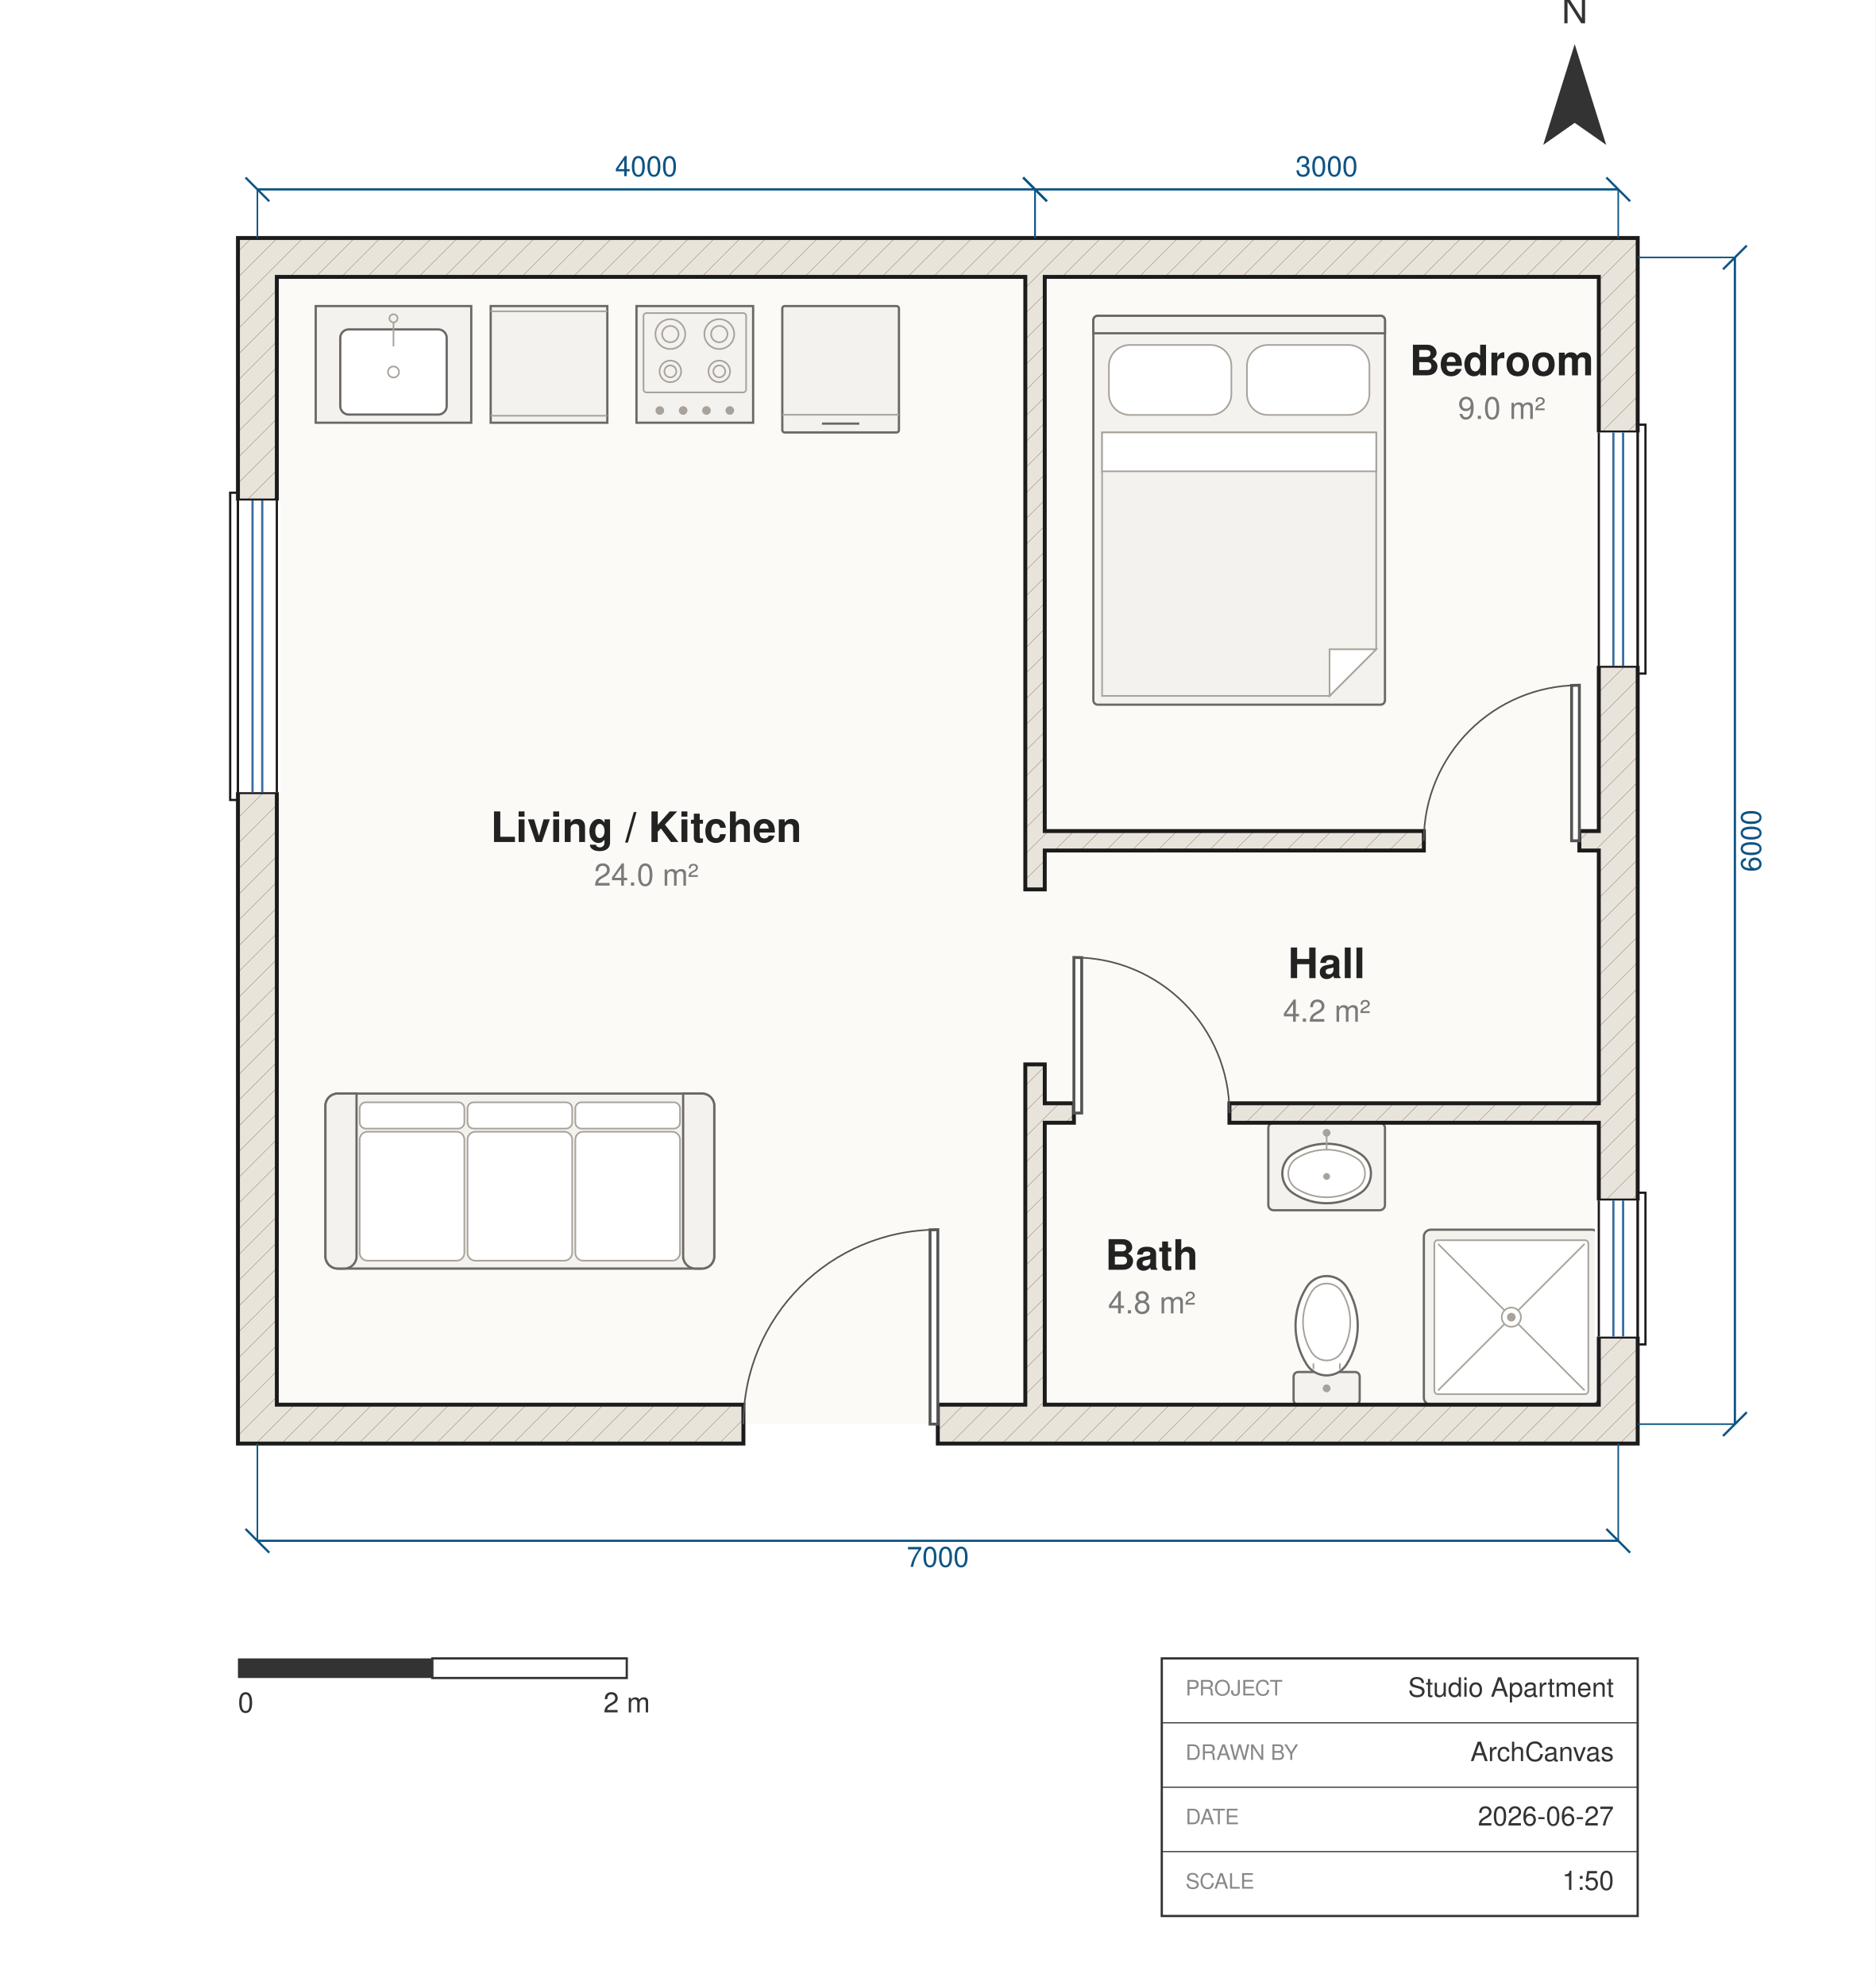
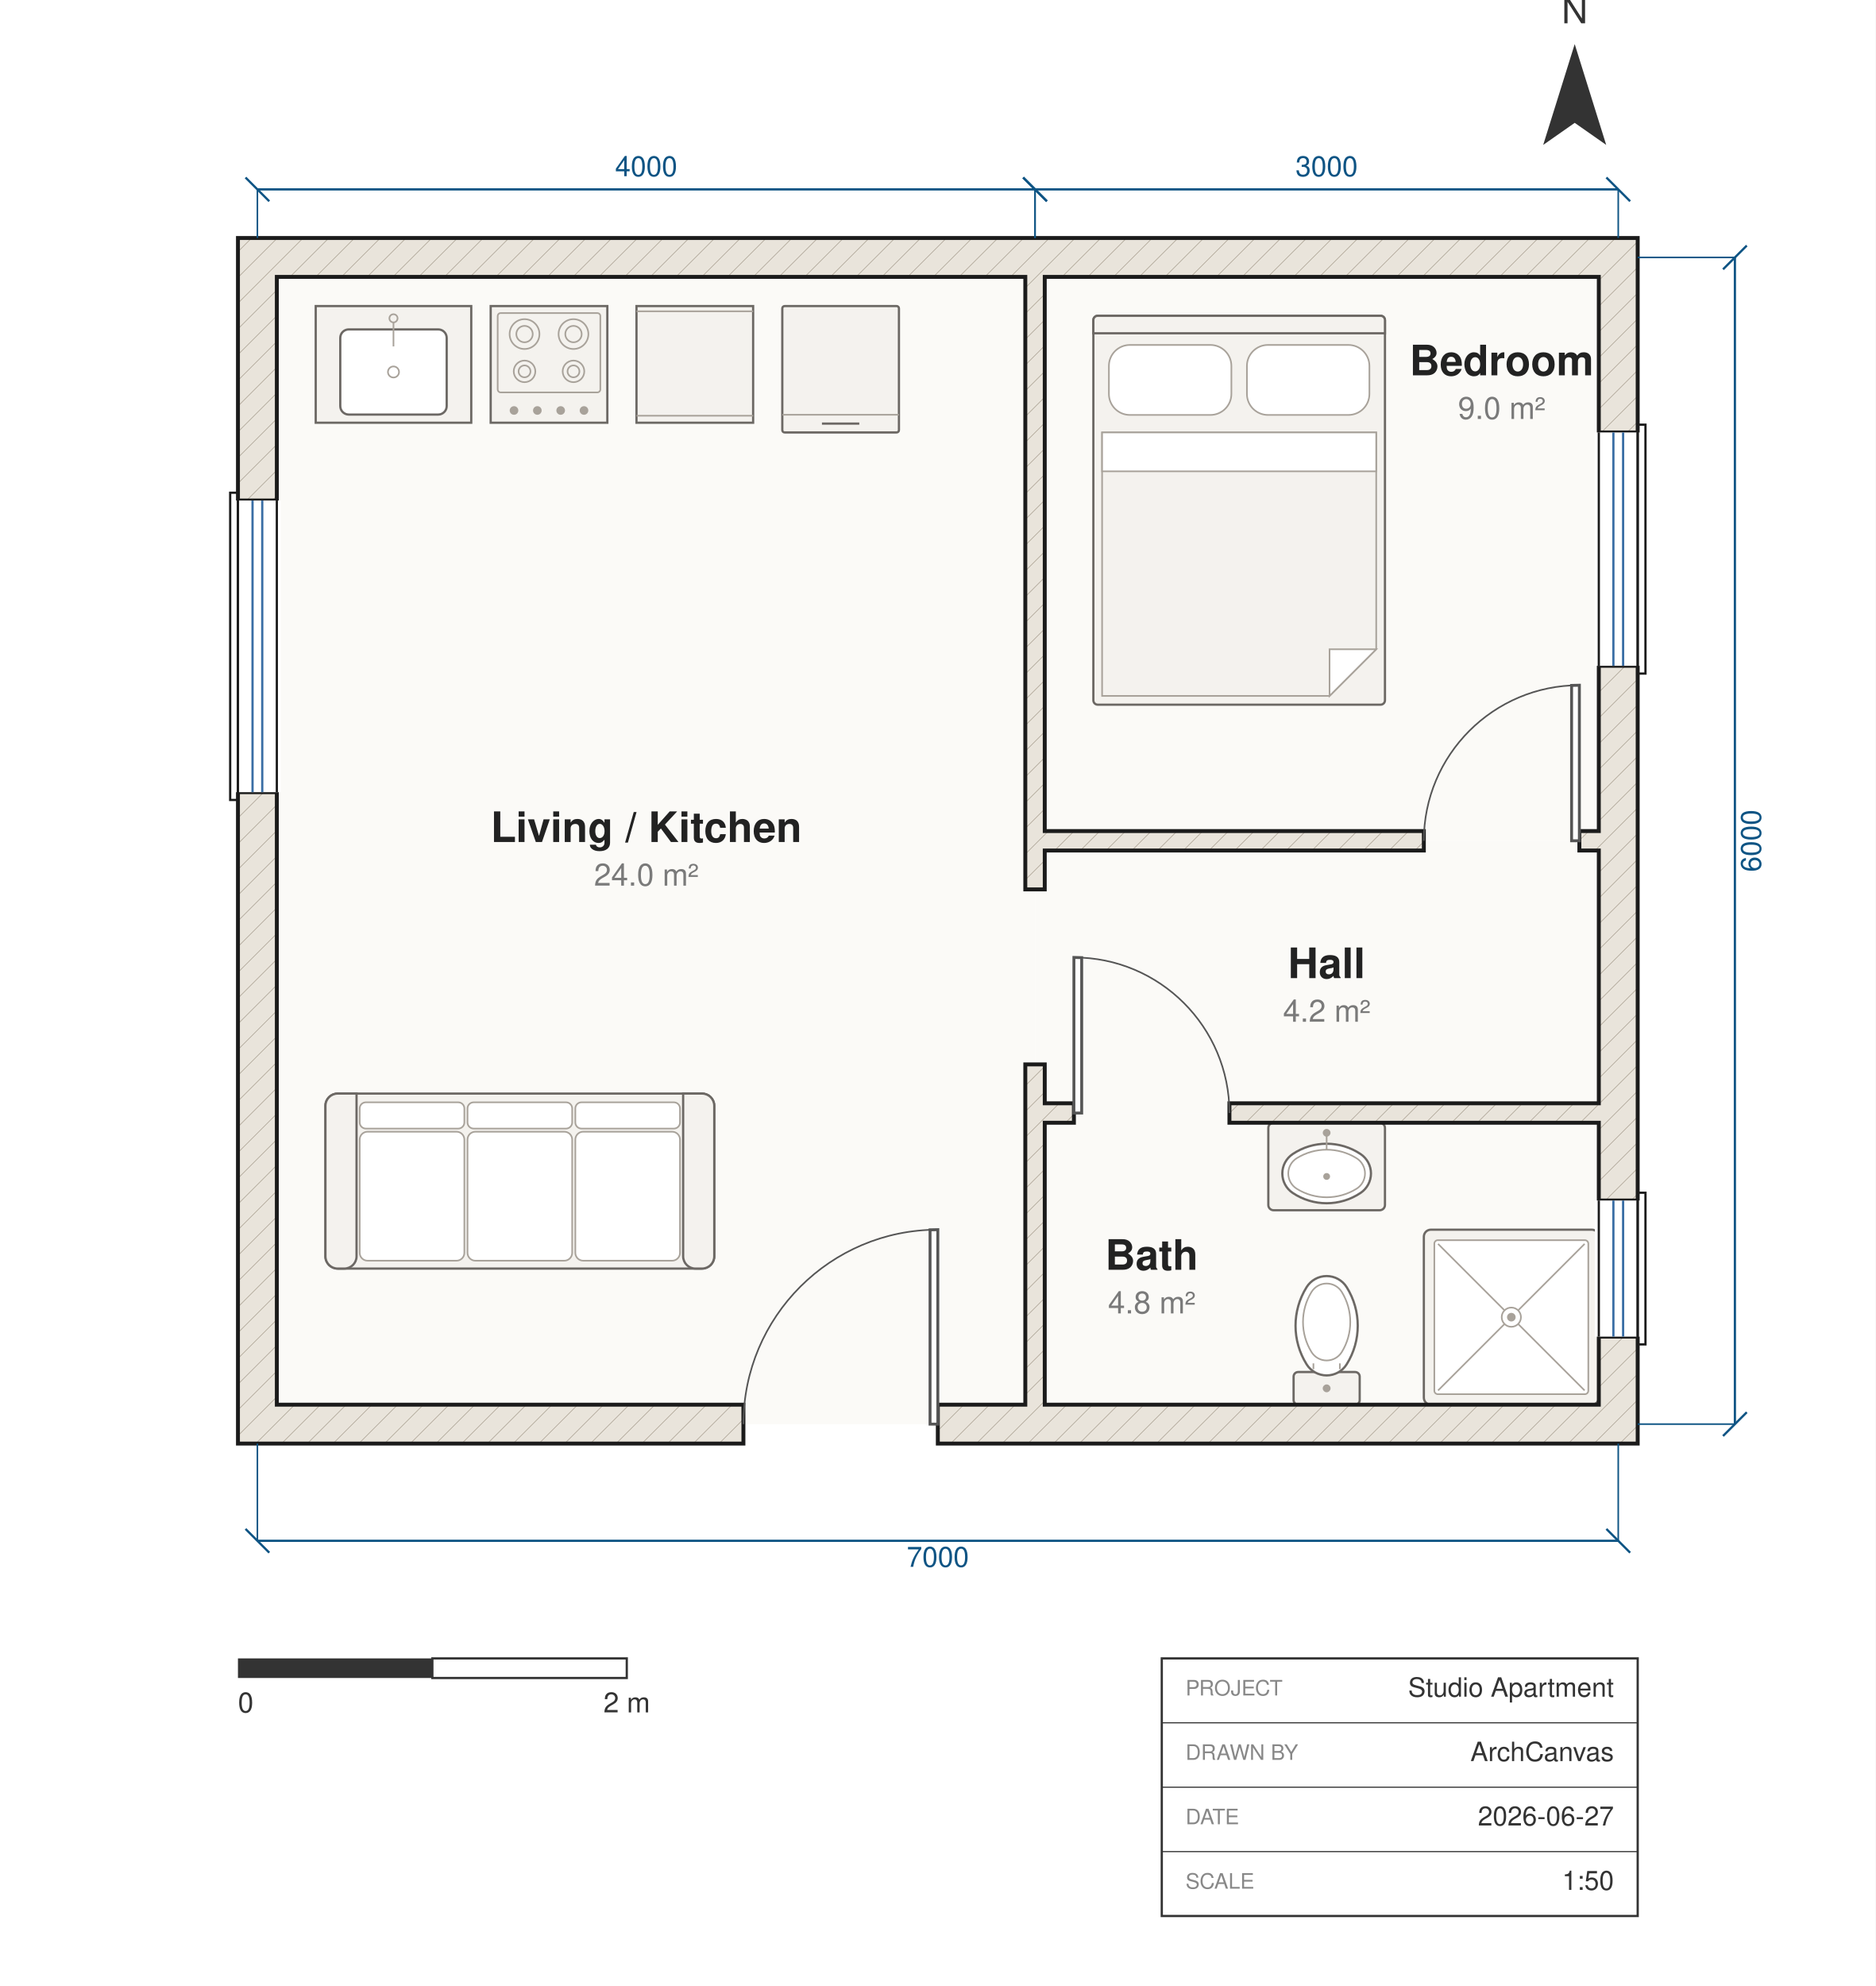
<svg xmlns="http://www.w3.org/2000/svg" viewBox="-1324 -1324 9648 10213.6" font-family="Helvetica, Arial, sans-serif">
  <defs>
    <pattern id="poche" patternUnits="userSpaceOnUse" width="93.6" height="93.6" patternTransform="rotate(45)">
      <rect width="93.6" height="93.6" fill="#e9e4db" />
      <line x1="0" y1="0" x2="0" y2="93.6" stroke="#b9b1a4" stroke-width="8.06" />
    </pattern>
  </defs>
  <rect x="-1324" y="-1324" width="9648" height="10213.6" fill="#ffffff" />
  <g id="A-FLOR">
    <polygon points="0,0 4000,0 4000,6000 0,6000" fill="#fbfaf7" />
    <polygon points="4000,0 7000,0 7000,3000 4000,3000" fill="#fbfaf7" />
    <polygon points="4000,3000 7000,3000 7000,4400 4000,4400" fill="#fbfaf7" />
    <polygon points="4000,4400 7000,4400 7000,6000 4000,6000" fill="#fbfaf7" />
  </g>
  <g id="A-FURN">
    <polygon points="300,250 1100,250 1100,850 300,850" fill="#f4f2ee" stroke="#6c6864" stroke-width="11.52" />
    <path d="M 470.05,370 L 929.95,370 A 43.8 43.8 0 0 1 973.75,413.8 L 973.75,764.2 A 43.8 43.8 0 0 1 929.95,808 L 470.05,808 A 43.8 43.8 0 0 1 426.25,764.2 L 426.25,413.8 A 43.8 43.8 0 0 1 470.05,370 Z" fill="#ffffff" stroke="#6c6864" stroke-width="11.52" />
    <circle cx="700" cy="589" r="28.47" fill="#ffffff" stroke="#a8a29a" stroke-width="8.32" />
    <circle cx="700" cy="313" r="21" fill="none" stroke="#a8a29a" stroke-width="8.32" />
    <line x1="700" y1="334" x2="700" y2="457.6" stroke="#a8a29a" stroke-width="8.32" />
+     <polygon points="1950,250 2550,250 2550,850 1950,850" fill="#f4f2ee" stroke="#6c6864" stroke-width="11.52" />
+     <line x1="1950" y1="277" x2="2550" y2="277" stroke="#a8a29a" stroke-width="8.32" />
+     <line x1="1950" y1="814" x2="2550" y2="814" stroke="#a8a29a" stroke-width="8.32" />
    <polygon points="1200,250 1800,250 1800,850 1200,850" fill="#f4f2ee" stroke="#6c6864" stroke-width="11.52" />
-     <line x1="1200" y1="277" x2="1800" y2="277" stroke="#a8a29a" stroke-width="8.32" />
-     <line x1="1200" y1="814" x2="1800" y2="814" stroke="#a8a29a" stroke-width="8.32" />
-     <polygon points="1950,250 2550,250 2550,850 1950,850" fill="#f4f2ee" stroke="#6c6864" stroke-width="11.52" />
-     <path d="M 2001,286 L 2499,286 A 15 15 0 0 1 2514,301 L 2514,679 A 15 15 0 0 1 2499,694 L 2001,694 A 15 15 0 0 1 1986,679 L 1986,301 A 15 15 0 0 1 2001,286 Z" fill="none" stroke="#a8a29a" stroke-width="8.32" />
-     <circle cx="2124.12" cy="394.12" r="76.7" fill="none" stroke="#a8a29a" stroke-width="8.32" />
-     <circle cx="2124.12" cy="394.12" r="42.19" fill="none" stroke="#a8a29a" stroke-width="8.32" />
-     <circle cx="2375.88" cy="394.12" r="76.7" fill="none" stroke="#a8a29a" stroke-width="8.32" />
-     <circle cx="2375.88" cy="394.12" r="42.19" fill="none" stroke="#a8a29a" stroke-width="8.32" />
-     <circle cx="2124.12" cy="585.88" r="55.61" fill="none" stroke="#a8a29a" stroke-width="8.32" />
-     <circle cx="2124.12" cy="585.88" r="30.59" fill="none" stroke="#a8a29a" stroke-width="8.32" />
-     <circle cx="2375.88" cy="585.88" r="55.61" fill="none" stroke="#a8a29a" stroke-width="8.32" />
-     <circle cx="2375.88" cy="585.88" r="30.59" fill="none" stroke="#a8a29a" stroke-width="8.32" />
-     <circle cx="2070" cy="787" r="18" fill="#a8a29a" stroke="#a8a29a" stroke-width="8.32" />
-     <circle cx="2190" cy="787" r="18" fill="#a8a29a" stroke="#a8a29a" stroke-width="8.32" />
-     <circle cx="2310" cy="787" r="18" fill="#a8a29a" stroke="#a8a29a" stroke-width="8.32" />
-     <circle cx="2430" cy="787" r="18" fill="#a8a29a" stroke="#a8a29a" stroke-width="8.32" />
+     <path d="M 1251,286 L 1749,286 A 15 15 0 0 1 1764,301 L 1764,679 A 15 15 0 0 1 1749,694 L 1251,694 A 15 15 0 0 1 1236,679 L 1236,301 A 15 15 0 0 1 1251,286 Z" fill="none" stroke="#a8a29a" stroke-width="8.32" />
+     <circle cx="1374.12" cy="394.12" r="76.7" fill="none" stroke="#a8a29a" stroke-width="8.32" />
+     <circle cx="1374.12" cy="394.12" r="42.19" fill="none" stroke="#a8a29a" stroke-width="8.32" />
+     <circle cx="1625.88" cy="394.12" r="76.7" fill="none" stroke="#a8a29a" stroke-width="8.32" />
+     <circle cx="1625.88" cy="394.12" r="42.19" fill="none" stroke="#a8a29a" stroke-width="8.32" />
+     <circle cx="1374.12" cy="585.88" r="55.61" fill="none" stroke="#a8a29a" stroke-width="8.32" />
+     <circle cx="1374.12" cy="585.88" r="30.59" fill="none" stroke="#a8a29a" stroke-width="8.32" />
+     <circle cx="1625.88" cy="585.88" r="55.61" fill="none" stroke="#a8a29a" stroke-width="8.32" />
+     <circle cx="1625.88" cy="585.88" r="30.59" fill="none" stroke="#a8a29a" stroke-width="8.32" />
+     <circle cx="1320" cy="787" r="18" fill="#a8a29a" stroke="#a8a29a" stroke-width="8.32" />
+     <circle cx="1440" cy="787" r="18" fill="#a8a29a" stroke="#a8a29a" stroke-width="8.32" />
+     <circle cx="1560" cy="787" r="18" fill="#a8a29a" stroke="#a8a29a" stroke-width="8.32" />
+     <circle cx="1680" cy="787" r="18" fill="#a8a29a" stroke="#a8a29a" stroke-width="8.32" />
    <path d="M 2712,250 L 3288,250 A 12 12 0 0 1 3300,262 L 3300,888 A 12 12 0 0 1 3288,900 L 2712,900 A 12 12 0 0 1 2700,888 L 2700,262 A 12 12 0 0 1 2712,250 Z" fill="#f4f2ee" stroke="#6c6864" stroke-width="11.52" />
    <line x1="2700" y1="809" x2="3300" y2="809" stroke="#a8a29a" stroke-width="8.32" />
    <line x1="2904" y1="854.5" x2="3096" y2="854.5" stroke="#6c6864" stroke-width="11.52" />
    <path d="M 413,4300 L 2287,4300 A 63 63 0 0 1 2350,4363 L 2350,5137 A 63 63 0 0 1 2287,5200 L 413,5200 A 63 63 0 0 1 350,5137 L 350,4363 A 63 63 0 0 1 413,4300 Z" fill="#f4f2ee" stroke="#6c6864" stroke-width="11.52" />
    <path d="M 413,4300 L 510,4300 L 510,5137 A 63 63 0 0 1 447,5200 L 413,5200 A 63 63 0 0 1 350,5137 L 350,4363 A 63 63 0 0 1 413,4300 Z" fill="#f4f2ee" stroke="#6c6864" stroke-width="11.52" />
    <path d="M 2190,4300 L 2287,4300 A 63 63 0 0 1 2350,4363 L 2350,5137 A 63 63 0 0 1 2287,5200 L 2253,5200 A 63 63 0 0 1 2190,5137 L 2190,4300 Z" fill="#f4f2ee" stroke="#6c6864" stroke-width="11.52" />
    <path d="M 557.7,4345 L 1033.1,4345 A 31.5 31.5 0 0 1 1064.6,4376.5 L 1064.6,4448.5 A 31.5 31.5 0 0 1 1033.1,4480 L 557.7,4480 A 31.5 31.5 0 0 1 526.2,4448.5 L 526.2,4376.5 A 31.5 31.5 0 0 1 557.7,4345 Z" fill="#ffffff" stroke="#a8a29a" stroke-width="8.32" />
    <path d="M 1112.3,4345 L 1587.7,4345 A 31.5 31.5 0 0 1 1619.2,4376.5 L 1619.2,4448.5 A 31.5 31.5 0 0 1 1587.7,4480 L 1112.3,4480 A 31.5 31.5 0 0 1 1080.8,4448.5 L 1080.8,4376.5 A 31.5 31.5 0 0 1 1112.3,4345 Z" fill="#ffffff" stroke="#a8a29a" stroke-width="8.32" />
    <path d="M 1666.9,4345 L 2142.3,4345 A 31.5 31.5 0 0 1 2173.8,4376.5 L 2173.8,4448.5 A 31.5 31.5 0 0 1 2142.3,4480 L 1666.9,4480 A 31.5 31.5 0 0 1 1635.4,4448.5 L 1635.4,4376.5 A 31.5 31.5 0 0 1 1666.9,4345 Z" fill="#ffffff" stroke="#a8a29a" stroke-width="8.32" />
    <path d="M 566.7,4496.2 L 1024.1,4496.2 A 40.5 40.5 0 0 1 1064.6,4536.7 L 1064.6,5119 A 40.5 40.5 0 0 1 1024.1,5159.5 L 566.7,5159.5 A 40.5 40.5 0 0 1 526.2,5119 L 526.2,4536.7 A 40.5 40.5 0 0 1 566.7,4496.2 Z" fill="#ffffff" stroke="#a8a29a" stroke-width="8.32" />
    <path d="M 1121.3,4496.2 L 1578.7,4496.2 A 40.5 40.5 0 0 1 1619.2,4536.7 L 1619.2,5119 A 40.5 40.5 0 0 1 1578.7,5159.5 L 1121.3,5159.5 A 40.5 40.5 0 0 1 1080.8,5119 L 1080.8,4536.7 A 40.5 40.5 0 0 1 1121.3,4496.2 Z" fill="#ffffff" stroke="#a8a29a" stroke-width="8.32" />
    <path d="M 1675.9,4496.2 L 2133.3,4496.2 A 40.5 40.5 0 0 1 2173.8,4536.7 L 2173.8,5119 A 40.5 40.5 0 0 1 2133.3,5159.5 L 1675.9,5159.5 A 40.5 40.5 0 0 1 1635.4,5119 L 1635.4,4536.7 A 40.5 40.5 0 0 1 1675.9,4496.2 Z" fill="#ffffff" stroke="#a8a29a" stroke-width="8.32" />
    <path d="M 4322.5,300 L 5777.5,300 A 22.5 22.5 0 0 1 5800,322.5 L 5800,2277.5 A 22.5 22.5 0 0 1 5777.5,2300 L 4322.5,2300 A 22.5 22.5 0 0 1 4300,2277.5 L 4300,322.5 A 22.5 22.5 0 0 1 4322.5,300 Z" fill="#f4f2ee" stroke="#6c6864" stroke-width="11.52" />
    <path d="M 4322.5,300 L 5777.5,300 A 22.5 22.5 0 0 1 5800,322.5 L 5800,390 L 4300,390 L 4300,322.5 A 22.5 22.5 0 0 1 4322.5,300 Z" fill="#f4f2ee" stroke="#6c6864" stroke-width="11.52" />
    <path d="M 4488,450 L 4902,450 A 108 108 0 0 1 5010,558 L 5010,702 A 108 108 0 0 1 4902,810 L 4488,810 A 108 108 0 0 1 4380,702 L 4380,558 A 108 108 0 0 1 4488,450 Z" fill="#ffffff" stroke="#a8a29a" stroke-width="8.32" />
    <path d="M 5198,450 L 5612,450 A 108 108 0 0 1 5720,558 L 5720,702 A 108 108 0 0 1 5612,810 L 5198,810 A 108 108 0 0 1 5090,702 L 5090,558 A 108 108 0 0 1 5198,450 Z" fill="#ffffff" stroke="#a8a29a" stroke-width="8.32" />
    <polygon points="4345,900 5755,900 5755,2015 5515,2255 4345,2255" fill="#f4f2ee" stroke="#a8a29a" stroke-width="8.32" />
    <polygon points="4345,900 5755,900 5755,1100 4345,1100" fill="#ffffff" stroke="#a8a29a" stroke-width="8.32" />
    <polygon points="5755,2015 5515,2255 5515,2015" fill="#ffffff" stroke="#a8a29a" stroke-width="8.32" />
    <path d="M 6036,5000 L 6864,5000 A 36 36 0 0 1 6900,5036 L 6900,5864 A 36 36 0 0 1 6864,5900 L 6036,5900 A 36 36 0 0 1 6000,5864 L 6000,5036 A 36 36 0 0 1 6036,5000 Z" fill="#f4f2ee" stroke="#6c6864" stroke-width="11.52" />
    <path d="M 6072,5054 L 6828,5054 A 18 18 0 0 1 6846,5072 L 6846,5828 A 18 18 0 0 1 6828,5846 L 6072,5846 A 18 18 0 0 1 6054,5828 L 6054,5072 A 18 18 0 0 1 6072,5054 Z" fill="#ffffff" stroke="#a8a29a" stroke-width="8.32" />
    <line x1="6073.09" y1="5073.09" x2="6415" y2="5415" stroke="#a8a29a" stroke-width="8.32" />
    <line x1="6826.91" y1="5073.09" x2="6485" y2="5415" stroke="#a8a29a" stroke-width="8.32" />
    <line x1="6826.91" y1="5826.91" x2="6485" y2="5485" stroke="#a8a29a" stroke-width="8.32" />
    <line x1="6073.09" y1="5826.91" x2="6415" y2="5485" stroke="#a8a29a" stroke-width="8.32" />
    <circle cx="6450" cy="5450" r="49.5" fill="none" stroke="#a8a29a" stroke-width="8.32" />
    <circle cx="6450" cy="5450" r="18" fill="#a8a29a" stroke="#a8a29a" stroke-width="8.32" />
    <path d="M 5227,4450 L 5773,4450 A 27 27 0 0 1 5800,4477 L 5800,4873 A 27 27 0 0 1 5773,4900 L 5227,4900 A 27 27 0 0 1 5200,4873 L 5200,4477 A 27 27 0 0 1 5227,4450 Z" fill="#f4f2ee" stroke="#6c6864" stroke-width="11.52" />
    <path d="M 5728,4711 A 120.17 120.17 0 0 1 5674.79,4810.79 A 313.68 313.68 0 0 1 5325.21,4810.79 A 120.17 120.17 0 0 1 5272,4711 A 120.17 120.17 0 0 1 5325.21,4611.21 A 313.68 313.68 0 0 1 5674.79,4611.21 A 120.17 120.17 0 0 1 5728,4711 Z" fill="#ffffff" stroke="#6c6864" stroke-width="11.52" />
    <path d="M 5697.4,4711 A 92.52 92.52 0 0 1 5653.63,4789.63 A 291.54 291.54 0 0 1 5346.37,4789.63 A 92.52 92.52 0 0 1 5302.6,4711 A 92.52 92.52 0 0 1 5346.37,4632.37 A 291.54 291.54 0 0 1 5653.63,4632.37 A 92.52 92.52 0 0 1 5697.4,4711 Z" fill="#ffffff" stroke="#a8a29a" stroke-width="8.32" />
    <circle cx="5500" cy="4501.75" r="15.75" fill="#a8a29a" stroke="#a8a29a" stroke-width="8.32" />
    <line x1="5500" y1="4501.75" x2="5500" y2="4589.5" stroke="#a8a29a" stroke-width="8.32" />
    <circle cx="5500" cy="4726.3" r="13.5" fill="#a8a29a" stroke="#a8a29a" stroke-width="8.32" />
    <path d="M 5646.48,5900 L 5353.52,5900 A 23.52 23.52 0 0 1 5330,5876.48 L 5330,5755.52 A 23.52 23.52 0 0 1 5353.52,5732 L 5646.48,5732 A 23.52 23.52 0 0 1 5670,5755.52 L 5670,5876.48 A 23.52 23.52 0 0 1 5646.48,5900 Z" fill="#f4f2ee" stroke="#6c6864" stroke-width="11.52" />
    <path d="M 5500,5238.5 A 121.51 121.51 0 0 1 5602.98,5295.52 A 373.97 373.97 0 0 1 5602.98,5692.48 A 121.51 121.51 0 0 1 5500,5749.5 A 121.51 121.51 0 0 1 5397.02,5692.48 A 373.97 373.97 0 0 1 5397.02,5295.52 A 121.51 121.51 0 0 1 5500,5238.5 Z" fill="#ffffff" stroke="#6c6864" stroke-width="11.52" />
    <path d="M 5500,5276.9 A 91.53 91.53 0 0 1 5577.99,5320.51 A 294.71 294.71 0 0 1 5577.99,5629.09 A 91.53 91.53 0 0 1 5500,5672.7 A 91.53 91.53 0 0 1 5422.01,5629.09 A 294.71 294.71 0 0 1 5422.01,5320.51 A 91.53 91.53 0 0 1 5500,5276.9 Z" fill="#ffffff" stroke="#a8a29a" stroke-width="8.32" />
    <line x1="5568" y1="5717.18" x2="5568" y2="5687.53" stroke="#a8a29a" stroke-width="8.32" />
    <line x1="5432" y1="5717.18" x2="5432" y2="5687.53" stroke="#a8a29a" stroke-width="8.32" />
    <circle cx="5500" cy="5816" r="16" fill="#a8a29a" stroke="#a8a29a" stroke-width="8.32" />
  </g>
  <g id="A-WALL">
    <path d="M -100,-100 L 7100,-100 L 7100,900 L 6900,900 L 6900,100 L 4050,100 L 4050,2950 L 6000,2950 L 6000,3050 L 4050,3050 L 4050,3250 L 3950,3250 L 3950,100 L 100,100 L 100,1250 L -100,1250 Z M -100,2750 L 100,2750 L 100,5900 L 2500,5900 L 2500,6100 L -100,6100 Z M 3500,5900 L 3950,5900 L 3950,4150 L 4050,4150 L 4050,4350 L 4200,4350 L 4200,4450 L 4050,4450 L 4050,5900 L 6900,5900 L 6900,5550 L 7100,5550 L 7100,6100 L 3500,6100 Z M 5000,4350 L 6900,4350 L 6900,3050 L 6800,3050 L 6800,2950 L 6900,2950 L 6900,2100 L 7100,2100 L 7100,4850 L 6900,4850 L 6900,4450 L 5000,4450 Z" fill="url(#poche)" fill-rule="nonzero" />
    <path d="M -100,-100 L 7100,-100 L 7100,900 L 6900,900 L 6900,100 L 4050,100 L 4050,2950 L 6000,2950 L 6000,3050 L 4050,3050 L 4050,3250 L 3950,3250 L 3950,100 L 100,100 L 100,1250 L -100,1250 Z M -100,2750 L 100,2750 L 100,5900 L 2500,5900 L 2500,6100 L -100,6100 Z M 3500,5900 L 3950,5900 L 3950,4150 L 4050,4150 L 4050,4350 L 4200,4350 L 4200,4450 L 4050,4450 L 4050,5900 L 6900,5900 L 6900,5550 L 7100,5550 L 7100,6100 L 3500,6100 Z M 5000,4350 L 6900,4350 L 6900,3050 L 6800,3050 L 6800,2950 L 6900,2950 L 6900,2100 L 7100,2100 L 7100,4850 L 6900,4850 L 6900,4450 L 5000,4450 Z" fill="none" stroke="#1b1b1b" stroke-width="20.16" stroke-linejoin="miter" stroke-miterlimit="4" />
  </g>
  <g id="A-DOOR">
    <polygon points="3500,5900 2500,5900 2500,6100 3500,6100" fill="none" />
    <polygon points="3500,6000 3500,5000 3460,5000.8 3460,6000" fill="#ffffff" stroke="#555555" stroke-width="14.98" />
    <path d="M 3500,5000 A 1000 1000 0 0 0 2500,6000" fill="none" stroke="#555555" stroke-width="8.32" />
    <polygon points="6000,3050 6800,3050 6800,2950 6000,2950" fill="none" />
    <polygon points="6800,3000 6800,2200 6760,2201 6760,3000" fill="#ffffff" stroke="#555555" stroke-width="14.98" />
    <path d="M 6800,2200 A 800 800 0 0 0 6000,3000" fill="none" stroke="#555555" stroke-width="8.32" />
    <polygon points="4200,4450 5000,4450 5000,4350 4200,4350" fill="none" />
    <polygon points="4200,4400 4200,3600 4240,3601 4240,4400" fill="#ffffff" stroke="#555555" stroke-width="14.98" />
    <path d="M 4200,3600 A 800 800 0 0 1 5000,4400" fill="none" stroke="#555555" stroke-width="8.32" />
    <polygon points="3950,3250 3950,4150 4050,4150 4050,3250" fill="none" />
  </g>
  <g id="A-GLAZ">
    <polygon points="120.16,2750 120.16,1250 -120.16,1250 -120.16,2750" fill="#ffffff" />
    <line x1="100" y1="2750" x2="100" y2="1250" stroke="#1b1b1b" stroke-width="11.52" />
    <line x1="-100" y1="2750" x2="-100" y2="1250" stroke="#1b1b1b" stroke-width="11.52" />
    <line x1="25" y1="2750" x2="25" y2="1250" stroke="#3a6ea5" stroke-width="11.52" />
    <line x1="-25" y1="2750" x2="-25" y2="1250" stroke="#3a6ea5" stroke-width="11.52" />
    <polygon points="-100,2790 -140,2790 -140,1210 -100,1210" fill="none" stroke="#1b1b1b" stroke-width="11.52" />
    <polygon points="6879.84,900 6879.84,2100 7120.16,2100 7120.16,900" fill="#ffffff" />
    <line x1="6900" y1="900" x2="6900" y2="2100" stroke="#1b1b1b" stroke-width="11.52" />
    <line x1="7100" y1="900" x2="7100" y2="2100" stroke="#1b1b1b" stroke-width="11.52" />
    <line x1="6975" y1="900" x2="6975" y2="2100" stroke="#3a6ea5" stroke-width="11.52" />
    <line x1="7025" y1="900" x2="7025" y2="2100" stroke="#3a6ea5" stroke-width="11.52" />
    <polygon points="7100,860 7140,860 7140,2140 7100,2140" fill="none" stroke="#1b1b1b" stroke-width="11.52" />
    <polygon points="6879.84,4850 6879.84,5550 7120.16,5550 7120.16,4850" fill="#ffffff" />
    <line x1="6900" y1="4850" x2="6900" y2="5550" stroke="#1b1b1b" stroke-width="11.52" />
    <line x1="7100" y1="4850" x2="7100" y2="5550" stroke="#1b1b1b" stroke-width="11.52" />
    <line x1="6975" y1="4850" x2="6975" y2="5550" stroke="#3a6ea5" stroke-width="11.52" />
    <line x1="7025" y1="4850" x2="7025" y2="5550" stroke="#3a6ea5" stroke-width="11.52" />
    <polygon points="7100,4810 7140,4810 7140,5590 7100,5590" fill="none" stroke="#1b1b1b" stroke-width="11.52" />
  </g>
  <g id="A-ANNO-TEXT">
    <text x="2000" y="2956.8" font-size="216" fill="#222222" text-anchor="middle" dominant-baseline="central" font-weight="600">Living / Kitchen</text>
    <text x="2000" y="3194.4" font-size="158.4" fill="#7a7a7a" text-anchor="middle" dominant-baseline="central">24.0 m²</text>
    <text x="6400" y="556.8" font-size="216" fill="#222222" text-anchor="middle" dominant-baseline="central" font-weight="600">Bedroom</text>
    <text x="6400" y="794.4" font-size="158.4" fill="#7a7a7a" text-anchor="middle" dominant-baseline="central">9.0 m²</text>
    <text x="5500" y="3656.8" font-size="216" fill="#222222" text-anchor="middle" dominant-baseline="central" font-weight="600">Hall</text>
    <text x="5500" y="3894.4" font-size="158.4" fill="#7a7a7a" text-anchor="middle" dominant-baseline="central">4.2 m²</text>
    <text x="4600" y="5156.8" font-size="216" fill="#222222" text-anchor="middle" dominant-baseline="central" font-weight="600">Bath</text>
    <text x="4600" y="5394.4" font-size="158.4" fill="#7a7a7a" text-anchor="middle" dominant-baseline="central">4.8 m²</text>
  </g>
  <g id="A-ANNO-DIMS">
    <line x1="4000" y1="-100" x2="4000" y2="-350" stroke="#0E5484" stroke-width="8.06" />
    <line x1="0" y1="-100" x2="0" y2="-350" stroke="#0E5484" stroke-width="8.06" />
    <line x1="4000" y1="-350" x2="0" y2="-350" stroke="#0E5484" stroke-width="11.52" />
    <line x1="3938.91" y1="-411.09" x2="4061.09" y2="-288.91" stroke="#0E5484" stroke-width="11.52" />
    <line x1="-61.09" y1="-411.09" x2="61.09" y2="-288.91" stroke="#0E5484" stroke-width="11.52" />
    <text x="2000" y="-450.8" font-size="144" fill="#0E5484" text-anchor="middle" dominant-baseline="central" transform="rotate(0 2000 -450.8)">4000</text>
    <line x1="7000" y1="-100" x2="7000" y2="-350" stroke="#0E5484" stroke-width="8.06" />
    <line x1="4000" y1="-100" x2="4000" y2="-350" stroke="#0E5484" stroke-width="8.06" />
    <line x1="7000" y1="-350" x2="4000" y2="-350" stroke="#0E5484" stroke-width="11.52" />
    <line x1="6938.91" y1="-411.09" x2="7061.09" y2="-288.91" stroke="#0E5484" stroke-width="11.52" />
    <line x1="3938.91" y1="-411.09" x2="4061.09" y2="-288.91" stroke="#0E5484" stroke-width="11.52" />
    <text x="5500" y="-450.8" font-size="144" fill="#0E5484" text-anchor="middle" dominant-baseline="central" transform="rotate(0 5500 -450.8)">3000</text>
    <line x1="0" y1="6100" x2="0" y2="6600" stroke="#0E5484" stroke-width="8.06" />
    <line x1="7000" y1="6100" x2="7000" y2="6600" stroke="#0E5484" stroke-width="8.06" />
    <line x1="0" y1="6600" x2="7000" y2="6600" stroke="#0E5484" stroke-width="11.52" />
    <line x1="61.09" y1="6661.09" x2="-61.09" y2="6538.91" stroke="#0E5484" stroke-width="11.52" />
    <line x1="7061.09" y1="6661.09" x2="6938.91" y2="6538.91" stroke="#0E5484" stroke-width="11.52" />
    <text x="3500" y="6700.8" font-size="144" fill="#0E5484" text-anchor="middle" dominant-baseline="central" transform="rotate(0 3500 6700.8)">7000</text>
    <line x1="7100" y1="6000" x2="7600" y2="6000" stroke="#0E5484" stroke-width="8.06" />
    <line x1="7100" y1="0" x2="7600" y2="0" stroke="#0E5484" stroke-width="8.06" />
    <line x1="7600" y1="6000" x2="7600" y2="0" stroke="#0E5484" stroke-width="11.52" />
    <line x1="7661.09" y1="5938.91" x2="7538.91" y2="6061.09" stroke="#0E5484" stroke-width="11.52" />
    <line x1="7661.09" y1="-61.09" x2="7538.91" y2="61.09" stroke="#0E5484" stroke-width="11.52" />
    <text x="7700.8" y="3000" font-size="144" fill="#0E5484" text-anchor="middle" dominant-baseline="central" transform="rotate(-90 7700.8 3000)">6000</text>
  </g>
  <g>
    <polygon points="6776,-1097.2 6614,-578.8 6776,-692.2 6938,-578.8" fill="#333333" transform="rotate(0 6776 -773.2)" />
    <text x="6776" y="-1246.96" font-size="187.2" fill="#333333" text-anchor="middle" dominant-baseline="central">N</text>
  </g>
  <g>
    <rect x="-100" y="7204.8" width="1000" height="100.8" fill="#333333" />
    <rect x="900" y="7204.8" width="1000" height="100.8" fill="none" stroke="#333333" stroke-width="11.52" />
    <text x="-100" y="7449.6" font-size="144" fill="#333333" text-anchor="start" dominant-baseline="central">0</text>
    <text x="1900" y="7449.6" font-size="144" fill="#333333" text-anchor="middle" dominant-baseline="central">2 m</text>
  </g>
  <g>
    <rect x="4652" y="7204.8" width="2448" height="1324.8" fill="none" stroke="#333333" stroke-width="11.52" />
    <text x="4774.4" y="7370.4" font-size="109.44" fill="#888888" dominant-baseline="central">PROJECT</text>
    <text x="6977.6" y="7370.4" font-size="136.8" fill="#333333" text-anchor="end" dominant-baseline="central">Studio Apartment</text>
    <text x="4774.4" y="7701.6" font-size="109.44" fill="#888888" dominant-baseline="central">DRAWN BY</text>
    <text x="6977.6" y="7701.6" font-size="136.8" fill="#333333" text-anchor="end" dominant-baseline="central">ArchCanvas</text>
    <line x1="4652" y1="7536" x2="7100" y2="7536" stroke="#333333" stroke-width="5.76" />
    <text x="4774.4" y="8032.8" font-size="109.44" fill="#888888" dominant-baseline="central">DATE</text>
    <text x="6977.6" y="8032.8" font-size="136.8" fill="#333333" text-anchor="end" dominant-baseline="central">2026-06-27</text>
    <line x1="4652" y1="7867.2" x2="7100" y2="7867.2" stroke="#333333" stroke-width="5.76" />
    <text x="4774.4" y="8364" font-size="109.44" fill="#888888" dominant-baseline="central">SCALE</text>
    <text x="6977.6" y="8364" font-size="136.8" fill="#333333" text-anchor="end" dominant-baseline="central">1:50</text>
    <line x1="4652" y1="8198.4" x2="7100" y2="8198.4" stroke="#333333" stroke-width="5.76" />
  </g>
</svg>
